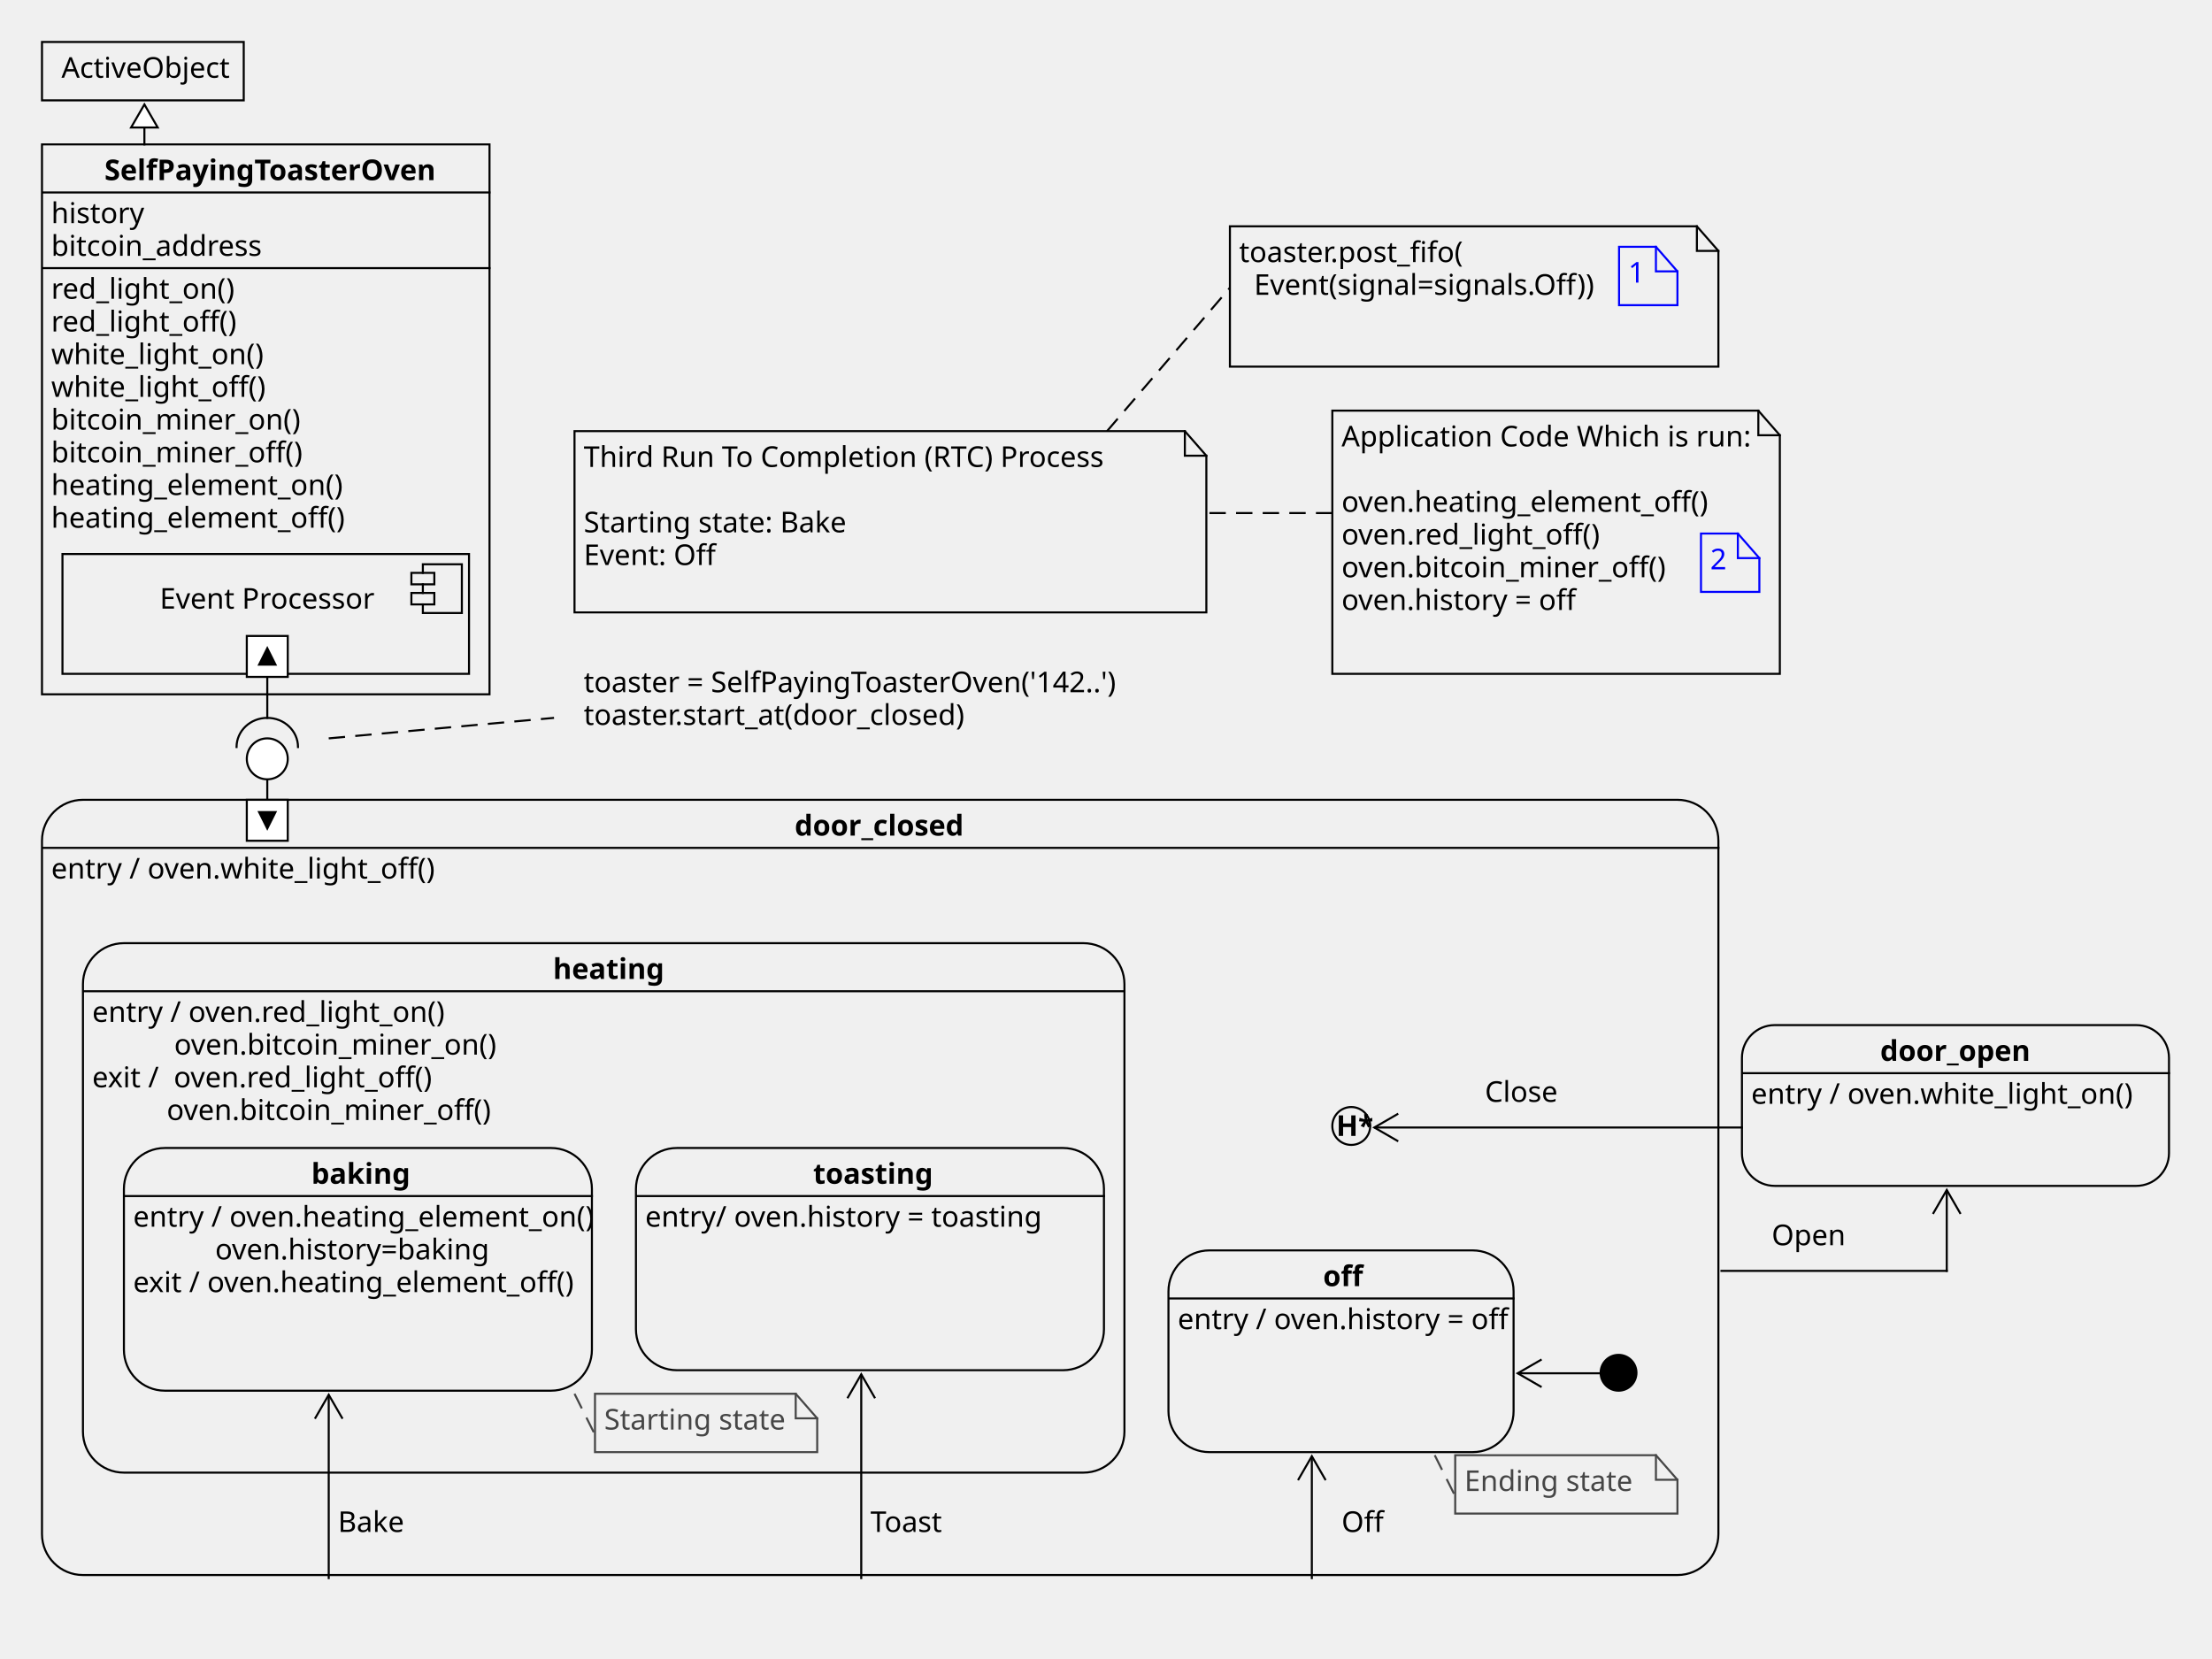
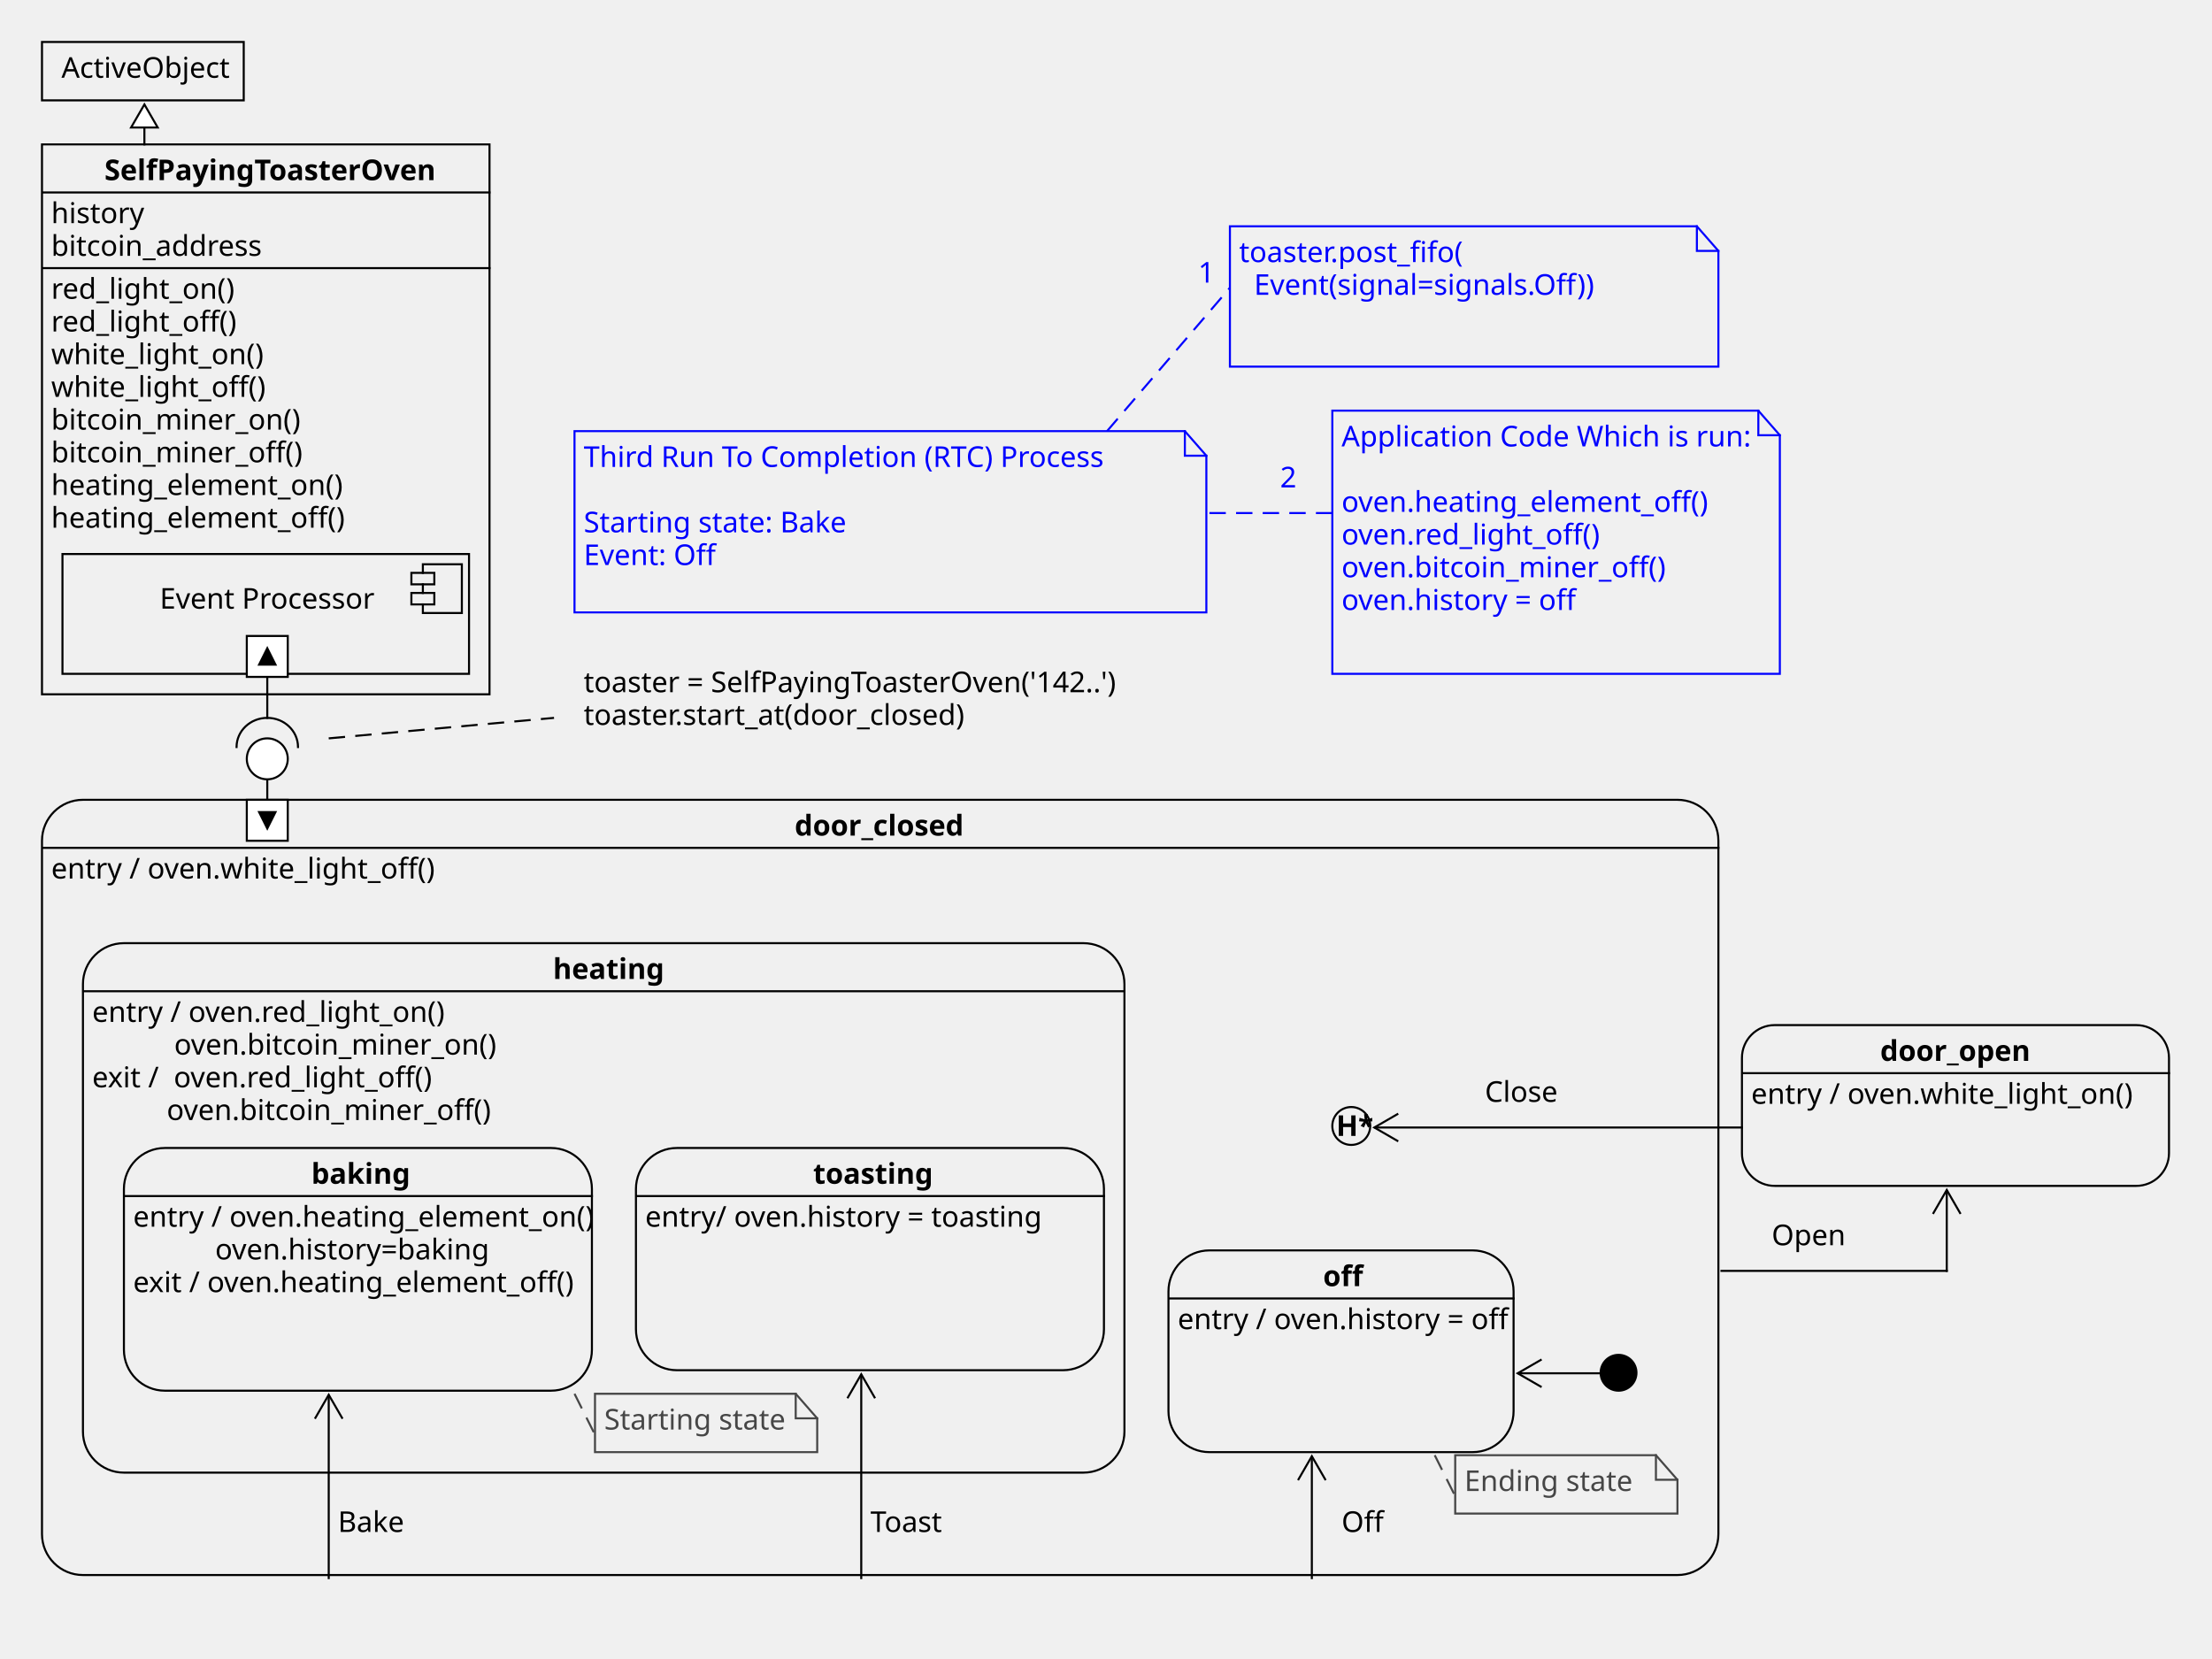
<svg xmlns="http://www.w3.org/2000/svg" fill-opacity="1" color-rendering="auto" color-interpolation="auto" text-rendering="auto" stroke="black" stroke-linecap="square" width="1080" stroke-miterlimit="10" shape-rendering="auto" stroke-opacity="1" fill="black" stroke-dasharray="none" font-weight="normal" stroke-width="1" viewBox="140 30 1080 810" height="810" font-family="'Dialog'" font-style="normal" stroke-linejoin="miter" font-size="12px" stroke-dashoffset="0" image-rendering="auto">
  <defs id="genericDefs" />
  <g>
    <defs id="defs1">
      <clipPath clipPathUnits="userSpaceOnUse" id="clipPath1">
        <path d="M0 0 L2147483647 0 L2147483647 2147483647 L0 2147483647 L0 0 Z" />
      </clipPath>
      <clipPath clipPathUnits="userSpaceOnUse" id="clipPath2">
-         <path d="M0 0 L0 30 L30 30 L30 0 Z" />
+         <path d="M0 0 L0 40 L30 40 L30 0 Z" />
      </clipPath>
      <clipPath clipPathUnits="userSpaceOnUse" id="clipPath3">
        <path d="M0 0 L0 70 L240 70 L240 0 Z" />
      </clipPath>
      <clipPath clipPathUnits="userSpaceOnUse" id="clipPath4">
        <path d="M0 0 L0 130 L220 130 L220 0 Z" />
      </clipPath>
      <clipPath clipPathUnits="userSpaceOnUse" id="clipPath5">
        <path d="M0 0 L0 30 L110 30 L110 0 Z" />
      </clipPath>
      <clipPath clipPathUnits="userSpaceOnUse" id="clipPath6">
        <path d="M0 0 L0 90 L310 90 L310 0 Z" />
      </clipPath>
      <clipPath clipPathUnits="userSpaceOnUse" id="clipPath7">
        <path d="M0 0 L0 70 L350 70 L350 0 Z" />
      </clipPath>
      <clipPath clipPathUnits="userSpaceOnUse" id="clipPath8">
        <path d="M0 0 L0 30 L100 30 L100 0 Z" />
      </clipPath>
      <clipPath clipPathUnits="userSpaceOnUse" id="clipPath9">
        <path d="M0 0 L0 20 L20 20 L20 0 Z" />
      </clipPath>
      <clipPath clipPathUnits="userSpaceOnUse" id="clipPath10">
        <path d="M0 0 L0 80 L210 80 L210 0 Z" />
      </clipPath>
      <clipPath clipPathUnits="userSpaceOnUse" id="clipPath11">
        <path d="M0 0 L0 110 L230 110 L230 0 Z" />
      </clipPath>
      <clipPath clipPathUnits="userSpaceOnUse" id="clipPath12">
        <path d="M0 0 L0 120 L230 120 L230 0 Z" />
      </clipPath>
      <clipPath clipPathUnits="userSpaceOnUse" id="clipPath13">
        <path d="M0 0 L0 260 L510 260 L510 0 Z" />
      </clipPath>
      <clipPath clipPathUnits="userSpaceOnUse" id="clipPath14">
        <path d="M0 0 L0 100 L170 100 L170 0 Z" />
      </clipPath>
      <clipPath clipPathUnits="userSpaceOnUse" id="clipPath15">
        <path d="M0 0 L0 60 L200 60 L200 0 Z" />
      </clipPath>
      <clipPath clipPathUnits="userSpaceOnUse" id="clipPath16">
        <path d="M0 0 L0 270 L220 270 L220 0 Z" />
      </clipPath>
      <clipPath clipPathUnits="userSpaceOnUse" id="clipPath17">
        <path d="M0 0 L0 380 L820 380 L820 0 Z" />
      </clipPath>
      <clipPath clipPathUnits="userSpaceOnUse" id="clipPath18">
        <path d="M0 0 L0 100 L90 100 L90 0 Z" />
      </clipPath>
      <clipPath clipPathUnits="userSpaceOnUse" id="clipPath19">
        <path d="M0 0 L0 30 L90 30 L90 0 Z" />
      </clipPath>
      <clipPath clipPathUnits="userSpaceOnUse" id="clipPath20">
        <path d="M0 0 L0 50 L40 50 L40 0 Z" />
      </clipPath>
      <clipPath clipPathUnits="userSpaceOnUse" id="clipPath21">
        <path d="M0 0 L0 40 L140 40 L140 0 Z" />
      </clipPath>
      <clipPath clipPathUnits="userSpaceOnUse" id="clipPath22">
        <path d="M0 0 L0 130 L30 130 L30 0 Z" />
      </clipPath>
      <clipPath clipPathUnits="userSpaceOnUse" id="clipPath23">
        <path d="M0 0 L0 120 L30 120 L30 0 Z" />
      </clipPath>
      <clipPath clipPathUnits="userSpaceOnUse" id="clipPath24">
        <path d="M0 0 L0 50 L30 50 L30 0 Z" />
      </clipPath>
      <clipPath clipPathUnits="userSpaceOnUse" id="clipPath25">
        <path d="M0 0 L0 90 L30 90 L30 0 Z" />
      </clipPath>
      <clipPath clipPathUnits="userSpaceOnUse" id="clipPath26">
        <path d="M0 0 L0 30 L80 30 L80 0 Z" />
      </clipPath>
      <clipPath clipPathUnits="userSpaceOnUse" id="clipPath27">
        <path d="M0 0 L0 30 L210 30 L210 0 Z" />
      </clipPath>
      <clipPath clipPathUnits="userSpaceOnUse" id="clipPath28">
        <path d="M0 0 L0 70 L140 70 L140 0 Z" />
      </clipPath>
      <clipPath clipPathUnits="userSpaceOnUse" id="clipPath29">
        <path d="M0 0 L0 60 L30 60 L30 0 Z" />
      </clipPath>
      <clipPath clipPathUnits="userSpaceOnUse" id="clipPath30">
        <path d="M0 0 L0 70 L50 70 L50 0 Z" />
      </clipPath>
    </defs>
-     <g fill="rgb(255,255,255)" fill-opacity="0" transform="translate(970,290)" stroke-opacity="0" stroke="rgb(255,255,255)">
-       <path d="M0.5 0.5 L18.5 0.5 L29 12.5 L29 29 L0.5 29 Z" stroke="none" clip-path="url(#clipPath2)" />
-     </g>
-     <g fill="blue" transform="translate(970,290)" stroke="blue">
-       <path fill="none" d="M0.5 0.5 L18.5 0.5 L29 12.5 L29 29 L0.5 29 Z" clip-path="url(#clipPath2)" />
-       <path fill="none" d="M18.5 0.5 L18.5 12.5 L29 12.5" clip-path="url(#clipPath2)" />
-       <text x="5" font-size="14px" y="17.969" clip-path="url(#clipPath2)" font-family="sans-serif" stroke="none" xml:space="preserve">2</text>
-     </g>
-     <g fill="rgb(255,255,255)" fill-opacity="0" transform="translate(930,150)" stroke-opacity="0" stroke="rgb(255,255,255)">
-       <path d="M0.5 0.5 L18.5 0.5 L29 12.5 L29 29 L0.5 29 Z" stroke="none" clip-path="url(#clipPath2)" />
-     </g>
-     <g fill="blue" transform="translate(930,150)" stroke="blue">
-       <path fill="none" d="M0.5 0.5 L18.5 0.5 L29 12.5 L29 29 L0.5 29 Z" clip-path="url(#clipPath2)" />
-       <path fill="none" d="M18.5 0.5 L18.5 12.5 L29 12.5" clip-path="url(#clipPath2)" />
-       <text x="5" font-size="14px" y="17.969" clip-path="url(#clipPath2)" font-family="sans-serif" stroke="none" xml:space="preserve">1</text>
+     <g fill="blue" font-size="14px" font-family="sans-serif" transform="translate(760,250)" stroke="blue">
+       <text x="5" xml:space="preserve" y="17.969" clip-path="url(#clipPath2)" stroke="none">2</text>
+     </g>
+     <g fill="blue" font-size="14px" font-family="sans-serif" transform="translate(720,150)" stroke="blue">
+       <text x="5" xml:space="preserve" y="17.969" clip-path="url(#clipPath2)" stroke="none">1</text>
    </g>
    <g fill="rgb(255,255,255)" fill-opacity="0" transform="translate(740,140)" stroke-opacity="0" stroke="rgb(255,255,255)">
      <path d="M0.5 0.5 L228.5 0.5 L239 12.5 L239 69 L0.5 69 Z" stroke="none" clip-path="url(#clipPath3)" />
    </g>
-     <g transform="translate(740,140)">
+     <g fill="blue" transform="translate(740,140)" stroke="blue">
      <path fill="none" d="M0.5 0.5 L228.5 0.5 L239 12.5 L239 69 L0.5 69 Z" clip-path="url(#clipPath3)" />
      <path fill="none" d="M228.5 0.5 L228.5 12.5 L239 12.5" clip-path="url(#clipPath3)" />
      <text x="5" font-size="14px" y="17.969" clip-path="url(#clipPath3)" font-family="sans-serif" stroke="none" xml:space="preserve">toaster.post_fifo(</text>
      <text x="5" font-size="14px" y="33.938" clip-path="url(#clipPath3)" font-family="sans-serif" stroke="none" xml:space="preserve">  Event(signal=signals.Off))</text>
    </g>
    <g fill="rgb(255,255,255)" fill-opacity="0" transform="translate(790,230)" stroke-opacity="0" stroke="rgb(255,255,255)">
      <path d="M0.5 0.5 L208.5 0.5 L219 12.5 L219 129 L0.5 129 Z" stroke="none" clip-path="url(#clipPath4)" />
    </g>
-     <g transform="translate(790,230)">
+     <g fill="blue" transform="translate(790,230)" stroke="blue">
      <path fill="none" d="M0.5 0.5 L208.5 0.5 L219 12.5 L219 129 L0.5 129 Z" clip-path="url(#clipPath4)" />
      <path fill="none" d="M208.5 0.5 L208.5 12.5 L219 12.5" clip-path="url(#clipPath4)" />
      <text x="5" font-size="14px" y="17.969" clip-path="url(#clipPath4)" font-family="sans-serif" stroke="none" xml:space="preserve">Application Code Which is run:</text>
      <text x="5" font-size="14px" y="49.906" clip-path="url(#clipPath4)" font-family="sans-serif" stroke="none" xml:space="preserve">oven.heating_element_off()</text>
      <text x="5" font-size="14px" y="65.875" clip-path="url(#clipPath4)" font-family="sans-serif" stroke="none" xml:space="preserve">oven.red_light_off()</text>
      <text x="5" font-size="14px" y="81.844" clip-path="url(#clipPath4)" font-family="sans-serif" stroke="none" xml:space="preserve">oven.bitcoin_miner_off()</text>
      <text x="5" font-size="14px" y="97.812" clip-path="url(#clipPath4)" font-family="sans-serif" stroke="none" xml:space="preserve">oven.history = off</text>
    </g>
    <g fill="rgb(255,255,255)" fill-opacity="0" transform="translate(850,740)" stroke-opacity="0" stroke="rgb(255,255,255)">
      <path d="M0.5 0.5 L98.5 0.5 L109 12.5 L109 29 L0.5 29 Z" stroke="none" clip-path="url(#clipPath5)" />
    </g>
    <g fill="rgb(70,70,70)" transform="translate(850,740)" stroke="rgb(70,70,70)">
      <path fill="none" d="M0.5 0.5 L98.5 0.5 L109 12.5 L109 29 L0.5 29 Z" clip-path="url(#clipPath5)" />
      <path fill="none" d="M98.5 0.5 L98.5 12.5 L109 12.5" clip-path="url(#clipPath5)" />
      <text x="5" font-size="14px" y="17.969" clip-path="url(#clipPath5)" font-family="sans-serif" stroke="none" xml:space="preserve">Ending state</text>
    </g>
    <g fill="rgb(255,255,255)" fill-opacity="0" transform="translate(430,710)" stroke-opacity="0" stroke="rgb(255,255,255)">
      <path d="M0.5 0.5 L98.5 0.5 L109 12.5 L109 29 L0.5 29 Z" stroke="none" clip-path="url(#clipPath5)" />
    </g>
    <g fill="rgb(70,70,70)" transform="translate(430,710)" stroke="rgb(70,70,70)">
      <path fill="none" d="M0.5 0.5 L98.5 0.5 L109 12.5 L109 29 L0.5 29 Z" clip-path="url(#clipPath5)" />
      <path fill="none" d="M98.5 0.5 L98.5 12.5 L109 12.5" clip-path="url(#clipPath5)" />
      <text x="5" font-size="14px" y="17.969" clip-path="url(#clipPath5)" font-family="sans-serif" stroke="none" xml:space="preserve">Starting state</text>
    </g>
    <g fill="rgb(255,255,255)" fill-opacity="0" transform="translate(420,240)" stroke-opacity="0" stroke="rgb(255,255,255)">
      <path d="M0.5 0.5 L298.5 0.5 L309 12.5 L309 89 L0.5 89 Z" stroke="none" clip-path="url(#clipPath6)" />
    </g>
-     <g transform="translate(420,240)">
+     <g fill="blue" transform="translate(420,240)" stroke="blue">
      <path fill="none" d="M0.5 0.5 L298.5 0.5 L309 12.5 L309 89 L0.5 89 Z" clip-path="url(#clipPath6)" />
      <path fill="none" d="M298.5 0.5 L298.5 12.5 L309 12.5" clip-path="url(#clipPath6)" />
      <text x="5" font-size="14px" y="17.969" clip-path="url(#clipPath6)" font-family="sans-serif" stroke="none" xml:space="preserve">Third Run To Completion (RTC) Process</text>
      <text x="5" font-size="14px" y="49.906" clip-path="url(#clipPath6)" font-family="sans-serif" stroke="none" xml:space="preserve">Starting state: Bake</text>
      <text x="5" font-size="14px" y="65.875" clip-path="url(#clipPath6)" font-family="sans-serif" stroke="none" xml:space="preserve">Event: Off</text>
    </g>
    <g font-family="sans-serif" font-size="14px" transform="translate(420,350)">
      <text x="5" xml:space="preserve" y="17.969" clip-path="url(#clipPath7)" stroke="none">toaster = SelfPayingToasterOven('142..')</text>
      <text x="5" xml:space="preserve" y="33.938" clip-path="url(#clipPath7)" stroke="none">toaster.start_at(door_closed)</text>
    </g>
    <g font-family="sans-serif" font-size="14px" transform="translate(300,760)">
      <text x="5" xml:space="preserve" y="17.969" clip-path="url(#clipPath8)" stroke="none">Bake</text>
    </g>
    <g font-family="sans-serif" font-size="14px" transform="translate(560,760)">
      <text x="5" xml:space="preserve" y="17.969" clip-path="url(#clipPath8)" stroke="none">Toast</text>
    </g>
    <g font-family="sans-serif" font-size="14px" transform="translate(790,760)">
      <text x="5" xml:space="preserve" y="17.969" clip-path="url(#clipPath8)" stroke="none">Off</text>
    </g>
    <g font-family="sans-serif" font-size="14px" transform="translate(860,550)">
      <text x="5" xml:space="preserve" y="17.969" clip-path="url(#clipPath8)" stroke="none">Close</text>
    </g>
    <g font-family="sans-serif" font-size="14px" transform="translate(1000,620)">
      <text x="5" xml:space="preserve" y="17.969" clip-path="url(#clipPath8)" stroke="none">Open</text>
    </g>
    <g fill="rgb(255,255,255)" fill-opacity="0" transform="translate(160,50)" stroke-opacity="0" stroke="rgb(255,255,255)">
      <rect x="0.5" width="98.5" height="28.5" y="0.5" clip-path="url(#clipPath8)" stroke="none" />
    </g>
    <g transform="translate(160,50)">
      <rect fill="none" x="0.5" width="98.5" height="28.5" y="0.5" clip-path="url(#clipPath8)" />
      <text x="10" font-size="14px" y="17.969" clip-path="url(#clipPath8)" font-family="sans-serif" stroke="none" xml:space="preserve">ActiveObject</text>
    </g>
    <g transform="translate(920,690)">
      <circle r="8.75" clip-path="url(#clipPath9)" cx="10.25" cy="10.25" stroke="none" />
      <circle fill="none" r="8.75" clip-path="url(#clipPath9)" cx="10.25" cy="10.25" />
    </g>
    <g fill="rgb(255,255,255)" fill-opacity="0" transform="translate(990,530)" stroke-opacity="0" stroke="rgb(255,255,255)">
      <rect x="0.5" y="0.5" clip-path="url(#clipPath10)" width="208.5" rx="16" ry="16" height="78.5" stroke="none" />
    </g>
    <g transform="translate(990,530)">
      <rect x="0.5" y="0.5" clip-path="url(#clipPath10)" fill="none" width="208.5" rx="16" ry="16" height="78.5" />
      <text x="68" font-size="14px" y="17.969" clip-path="url(#clipPath10)" font-family="sans-serif" stroke="none" font-weight="bold" xml:space="preserve">door_open</text>
      <path fill="none" d="M1 23.969 L209 23.969" clip-path="url(#clipPath10)" />
      <text x="5" font-size="14px" y="38.938" clip-path="url(#clipPath10)" font-family="sans-serif" stroke="none" xml:space="preserve">entry / oven.white_light_on()</text>
    </g>
    <g fill="rgb(255,255,255)" fill-opacity="0" transform="translate(790,570)" stroke-opacity="0" stroke="rgb(255,255,255)">
      <circle r="9.25" clip-path="url(#clipPath9)" cx="9.75" cy="9.75" stroke="none" />
    </g>
    <g transform="translate(790,570)">
      <circle fill="none" r="9.25" clip-path="url(#clipPath9)" cx="9.75" cy="9.75" />
      <text x="2.39" font-size="14px" y="14.594" clip-path="url(#clipPath9)" font-family="sans-serif" stroke="none" font-weight="bold" xml:space="preserve">H*</text>
    </g>
    <g fill="rgb(255,255,255)" fill-opacity="0" transform="translate(450,590)" stroke-opacity="0" stroke="rgb(255,255,255)">
      <rect x="0.5" y="0.5" clip-path="url(#clipPath11)" width="228.5" rx="20" ry="20" height="108.5" stroke="none" />
    </g>
    <g transform="translate(450,590)">
      <rect x="0.5" y="0.5" clip-path="url(#clipPath11)" fill="none" width="228.5" rx="20" ry="20" height="108.5" />
      <text x="87" font-size="14px" y="17.969" clip-path="url(#clipPath11)" font-family="sans-serif" stroke="none" font-weight="bold" xml:space="preserve">toasting</text>
      <path fill="none" d="M1 23.969 L229 23.969" clip-path="url(#clipPath11)" />
      <text x="5" font-size="14px" y="38.938" clip-path="url(#clipPath11)" font-family="sans-serif" stroke="none" xml:space="preserve">entry/ oven.history = toasting</text>
    </g>
    <g fill="rgb(255,255,255)" fill-opacity="0" transform="translate(200,590)" stroke-opacity="0" stroke="rgb(255,255,255)">
      <rect x="0.5" y="0.5" clip-path="url(#clipPath12)" width="228.5" rx="20" ry="20" height="118.5" stroke="none" />
    </g>
    <g transform="translate(200,590)">
      <rect x="0.5" y="0.5" clip-path="url(#clipPath12)" fill="none" width="228.5" rx="20" ry="20" height="118.5" />
      <text x="92" font-size="14px" y="17.969" clip-path="url(#clipPath12)" font-family="sans-serif" stroke="none" font-weight="bold" xml:space="preserve">baking</text>
      <path fill="none" d="M1 23.969 L229 23.969" clip-path="url(#clipPath12)" />
      <text x="5" font-size="14px" y="38.938" clip-path="url(#clipPath12)" font-family="sans-serif" stroke="none" xml:space="preserve">entry / oven.heating_element_on()</text>
      <text x="5" font-size="14px" y="54.906" clip-path="url(#clipPath12)" font-family="sans-serif" stroke="none" xml:space="preserve">           oven.history=baking</text>
      <text x="5" font-size="14px" y="70.875" clip-path="url(#clipPath12)" font-family="sans-serif" stroke="none" xml:space="preserve">exit / oven.heating_element_off()</text>
    </g>
    <g fill="rgb(255,255,255)" fill-opacity="0" transform="translate(180,490)" stroke-opacity="0" stroke="rgb(255,255,255)">
      <rect x="0.5" y="0.5" clip-path="url(#clipPath13)" width="508.5" rx="20" ry="20" height="258.5" stroke="none" />
    </g>
    <g transform="translate(180,490)">
      <rect x="0.5" y="0.5" clip-path="url(#clipPath13)" fill="none" width="508.5" rx="20" ry="20" height="258.5" />
      <text x="230" font-size="14px" y="17.969" clip-path="url(#clipPath13)" font-family="sans-serif" stroke="none" font-weight="bold" xml:space="preserve">heating</text>
      <path fill="none" d="M1 23.969 L509 23.969" clip-path="url(#clipPath13)" />
      <text x="5" font-size="14px" y="38.938" clip-path="url(#clipPath13)" font-family="sans-serif" stroke="none" xml:space="preserve">entry / oven.red_light_on()</text>
      <text x="5" font-size="14px" y="54.906" clip-path="url(#clipPath13)" font-family="sans-serif" stroke="none" xml:space="preserve">           oven.bitcoin_miner_on()</text>
      <text x="5" font-size="14px" y="70.875" clip-path="url(#clipPath13)" font-family="sans-serif" stroke="none" xml:space="preserve">exit /  oven.red_light_off()</text>
      <text x="5" font-size="14px" y="86.844" clip-path="url(#clipPath13)" font-family="sans-serif" stroke="none" xml:space="preserve">          oven.bitcoin_miner_off()</text>
    </g>
    <g fill="rgb(255,255,255)" fill-opacity="0" transform="translate(710,640)" stroke-opacity="0" stroke="rgb(255,255,255)">
      <rect x="0.5" y="0.5" clip-path="url(#clipPath14)" width="168.5" rx="20" ry="20" height="98.5" stroke="none" />
    </g>
    <g transform="translate(710,640)">
      <rect x="0.5" y="0.5" clip-path="url(#clipPath14)" fill="none" width="168.5" rx="20" ry="20" height="98.5" />
      <text x="76" font-size="14px" y="17.969" clip-path="url(#clipPath14)" font-family="sans-serif" stroke="none" font-weight="bold" xml:space="preserve">off</text>
      <path fill="none" d="M1 23.969 L169 23.969" clip-path="url(#clipPath14)" />
      <text x="5" font-size="14px" y="38.938" clip-path="url(#clipPath14)" font-family="sans-serif" stroke="none" xml:space="preserve">entry / oven.history = off</text>
    </g>
    <g fill="rgb(255,255,255)" fill-opacity="0" transform="translate(170,300)" stroke-opacity="0" stroke="rgb(255,255,255)">
      <rect x="170.86" width="11.2" height="5.6" y="9.7" clip-path="url(#clipPath15)" stroke="none" />
    </g>
    <g transform="translate(170,300)">
      <rect fill="none" x="170.86" width="11.2" height="5.6" y="9.7" clip-path="url(#clipPath15)" />
    </g>
    <g fill="rgb(255,255,255)" fill-opacity="0" transform="translate(170,300)" stroke-opacity="0" stroke="rgb(255,255,255)">
      <rect x="170.86" width="11.2" height="5.6" y="19.5" clip-path="url(#clipPath15)" stroke="none" />
    </g>
    <g transform="translate(170,300)">
      <rect fill="none" x="170.86" width="11.2" height="5.6" y="19.5" clip-path="url(#clipPath15)" />
      <path fill="none" d="M176.46 15.3 L176.46 19.5" clip-path="url(#clipPath15)" />
      <path fill="none" d="M176.46 9.7 L176.46 5.5 L195.5 5.5 L195.5 29.3 L176.46 29.3 L176.46 25.1" clip-path="url(#clipPath15)" />
    </g>
    <g fill="rgb(255,255,255)" fill-opacity="0" transform="translate(170,300)" stroke-opacity="0" stroke="rgb(255,255,255)">
      <rect x="0.5" width="198.5" height="58.5" y="0.5" clip-path="url(#clipPath15)" stroke="none" />
    </g>
    <g transform="translate(170,300)">
      <rect fill="none" x="0.5" width="198.5" height="58.5" y="0.5" clip-path="url(#clipPath15)" />
      <text x="48" font-size="14px" y="27.169" clip-path="url(#clipPath15)" font-family="sans-serif" stroke="none" xml:space="preserve">Event Processor</text>
    </g>
    <g fill="rgb(255,255,255)" fill-opacity="0" transform="translate(160,100)" stroke-opacity="0" stroke="rgb(255,255,255)">
      <rect x="0.5" width="218.5" height="268.5" y="0.5" clip-path="url(#clipPath16)" stroke="none" />
    </g>
    <g transform="translate(160,100)">
      <rect fill="none" x="0.5" width="218.5" height="268.5" y="0.5" clip-path="url(#clipPath16)" />
      <text x="31" font-size="14px" y="17.969" clip-path="url(#clipPath16)" font-family="sans-serif" stroke="none" font-weight="bold" xml:space="preserve">SelfPayingToasterOven</text>
      <path fill="none" d="M1 23.969 L219 23.969" clip-path="url(#clipPath16)" />
      <text x="5" font-size="14px" y="38.938" clip-path="url(#clipPath16)" font-family="sans-serif" stroke="none" xml:space="preserve">history</text>
      <text x="5" font-size="14px" y="54.906" clip-path="url(#clipPath16)" font-family="sans-serif" stroke="none" xml:space="preserve">bitcoin_address</text>
      <path fill="none" d="M1 60.906 L219 60.906" clip-path="url(#clipPath16)" />
      <text x="5" font-size="14px" y="75.875" clip-path="url(#clipPath16)" font-family="sans-serif" stroke="none" xml:space="preserve">red_light_on()</text>
      <text x="5" font-size="14px" y="91.844" clip-path="url(#clipPath16)" font-family="sans-serif" stroke="none" xml:space="preserve">red_light_off()</text>
      <text x="5" font-size="14px" y="107.812" clip-path="url(#clipPath16)" font-family="sans-serif" stroke="none" xml:space="preserve">white_light_on()</text>
      <text x="5" font-size="14px" y="123.781" clip-path="url(#clipPath16)" font-family="sans-serif" stroke="none" xml:space="preserve">white_light_off()</text>
      <text x="5" font-size="14px" y="139.75" clip-path="url(#clipPath16)" font-family="sans-serif" stroke="none" xml:space="preserve">bitcoin_miner_on()</text>
      <text x="5" font-size="14px" y="155.719" clip-path="url(#clipPath16)" font-family="sans-serif" stroke="none" xml:space="preserve">bitcoin_miner_off()</text>
      <text x="5" font-size="14px" y="171.688" clip-path="url(#clipPath16)" font-family="sans-serif" stroke="none" xml:space="preserve">heating_element_on()</text>
      <text x="5" font-size="14px" y="187.656" clip-path="url(#clipPath16)" font-family="sans-serif" stroke="none" xml:space="preserve">heating_element_off()</text>
    </g>
    <g fill="rgb(255,255,255)" fill-opacity="0" transform="translate(160,420)" stroke-opacity="0" stroke="rgb(255,255,255)">
      <rect x="0.5" y="0.5" clip-path="url(#clipPath17)" width="818.5" rx="20" ry="20" height="378.5" stroke="none" />
    </g>
    <g transform="translate(160,420)">
      <rect x="0.5" y="0.5" clip-path="url(#clipPath17)" fill="none" width="818.5" rx="20" ry="20" height="378.5" />
      <text x="368" font-size="14px" y="17.969" clip-path="url(#clipPath17)" font-family="sans-serif" stroke="none" font-weight="bold" xml:space="preserve">door_closed</text>
      <path fill="none" d="M1 23.969 L819 23.969" clip-path="url(#clipPath17)" />
      <text x="5" font-size="14px" y="38.938" clip-path="url(#clipPath17)" font-family="sans-serif" stroke="none" xml:space="preserve">entry / oven.white_light_off()</text>
    </g>
-     <g stroke-dasharray="8,5" stroke-miterlimit="5" transform="translate(670,160)" stroke-linecap="butt">
+     <g fill="blue" stroke-miterlimit="5" stroke-dasharray="8,5" transform="translate(670,160)" stroke-linecap="butt" stroke="blue">
      <path fill="none" d="M10.5 80.5 L70.5 10.5" clip-path="url(#clipPath18)" />
    </g>
-     <g stroke-dasharray="8,5" stroke-miterlimit="5" transform="translate(720,270)" stroke-linecap="butt">
+     <g fill="blue" stroke-miterlimit="5" stroke-dasharray="8,5" transform="translate(720,270)" stroke-linecap="butt" stroke="blue">
      <path fill="none" d="M10.5 10.5 L70.5 10.5" clip-path="url(#clipPath19)" />
    </g>
    <g fill="rgb(70,70,70)" stroke-miterlimit="5" stroke-dasharray="8,5" transform="translate(830,730)" stroke-linecap="butt" stroke="rgb(70,70,70)">
      <path fill="none" d="M10.5 10.5 L20.5 30.5" clip-path="url(#clipPath20)" />
    </g>
    <g fill="rgb(70,70,70)" stroke-miterlimit="5" stroke-dasharray="8,5" transform="translate(410,700)" stroke-linecap="butt" stroke="rgb(70,70,70)">
      <path fill="none" d="M10.5 10.5 L20.5 30.5" clip-path="url(#clipPath20)" />
    </g>
    <g stroke-dasharray="8,5" stroke-miterlimit="5" transform="translate(290,370)" stroke-linecap="butt">
      <path fill="none" d="M10.5 20.5 L120.5 10.5" clip-path="url(#clipPath21)" />
    </g>
    <g transform="translate(550,690)">
      <path fill="none" d="M10.5 110.5 L10.5 11.5" clip-path="url(#clipPath22)" />
      <path fill="none" d="M17 22.258 L10.5 11 L4 22.258" clip-path="url(#clipPath22)" />
    </g>
    <g transform="translate(290,700)">
      <path fill="none" d="M10.5 100.5 L10.5 11.5" clip-path="url(#clipPath23)" />
      <path fill="none" d="M17 22.258 L10.5 11 L4 22.258" clip-path="url(#clipPath23)" />
    </g>
    <g transform="translate(200,70)">
      <path fill="none" d="M10.5 11.5 L10.5 30.5" clip-path="url(#clipPath24)" />
      <path fill="white" d="M4 22.258 L10.5 11 L17 22.258 Z" clip-path="url(#clipPath24)" stroke="none" />
      <path fill="none" d="M4 22.258 L10.5 11 L17 22.258 Z" clip-path="url(#clipPath24)" />
    </g>
    <g transform="translate(770,730)">
      <path fill="none" d="M10.5 70.5 L10.5 11.5" clip-path="url(#clipPath25)" />
      <path fill="none" d="M17 22.258 L10.5 11 L4 22.258" clip-path="url(#clipPath25)" />
    </g>
    <g transform="translate(870,690)">
      <path fill="none" d="M60.5 10.5 L11.5 10.5" clip-path="url(#clipPath26)" />
      <path fill="none" d="M22.258 4 L11 10.5 L22.258 17" clip-path="url(#clipPath26)" />
    </g>
    <g transform="translate(800,570)">
      <path fill="none" d="M190.5 10.5 L11.5 10.5" clip-path="url(#clipPath27)" />
      <path fill="none" d="M22.258 4 L11 10.5 L22.258 17" clip-path="url(#clipPath27)" />
    </g>
    <g transform="translate(970,600)">
      <path fill="none" d="M10.5 50.5 L120.5 50.5" clip-path="url(#clipPath28)" />
      <path fill="none" d="M120.5 50.5 L120.5 11.5" clip-path="url(#clipPath28)" />
      <path fill="none" d="M127 22.258 L120.5 11 L114 22.258" clip-path="url(#clipPath28)" />
    </g>
    <g transform="translate(260,390)">
      <path fill="none" d="M10.5 11.5 L10.5 40.5" clip-path="url(#clipPath29)" />
      <circle fill="white" r="10" clip-path="url(#clipPath29)" cx="10.5" cy="10.5" stroke="none" />
      <circle fill="none" r="10" clip-path="url(#clipPath29)" cx="10.5" cy="10.5" />
      <rect x="0.5" y="30.5" clip-path="url(#clipPath29)" fill="white" width="20" height="20" stroke="none" />
      <rect fill="none" x="0.5" width="20" height="20" y="30.5" clip-path="url(#clipPath29)" />
      <path d="M6.5 36.5 L14.5 36.5 L10.5 44.5 Z" clip-path="url(#clipPath29)" stroke="none" />
      <path fill="none" d="M6.5 36.5 L14.5 36.5 L10.5 44.5 Z" clip-path="url(#clipPath29)" />
    </g>
    <g transform="translate(250,340)">
      <path fill="none" d="M20.5 11.5 L20.5 40.5" clip-path="url(#clipPath30)" />
      <rect x="10.5" y="0.5" clip-path="url(#clipPath30)" fill="white" width="20" height="20" stroke="none" />
      <rect fill="none" x="10.5" width="20" height="20" y="0.5" clip-path="url(#clipPath30)" />
      <path d="M20.5 6.5 L24.5 14.5 L16.5 14.5 Z" clip-path="url(#clipPath30)" stroke="none" />
      <path fill="none" d="M20.5 6.5 L24.5 14.5 L16.5 14.5 Z" clip-path="url(#clipPath30)" />
    </g>
    <g fill="rgb(255,255,255)" fill-opacity="0" transform="translate(250,340)" stroke-opacity="0" stroke="rgb(255,255,255)">
      <path d="M35.5 54.75 A15 14.25 0 0 0 5.5 54.75" stroke="none" clip-path="url(#clipPath30)" />
    </g>
    <g transform="translate(250,340)">
      <path fill="none" d="M35.5 54.75 A15 14.25 0 0 0 5.5 54.75" clip-path="url(#clipPath30)" />
    </g>
  </g>
</svg>
